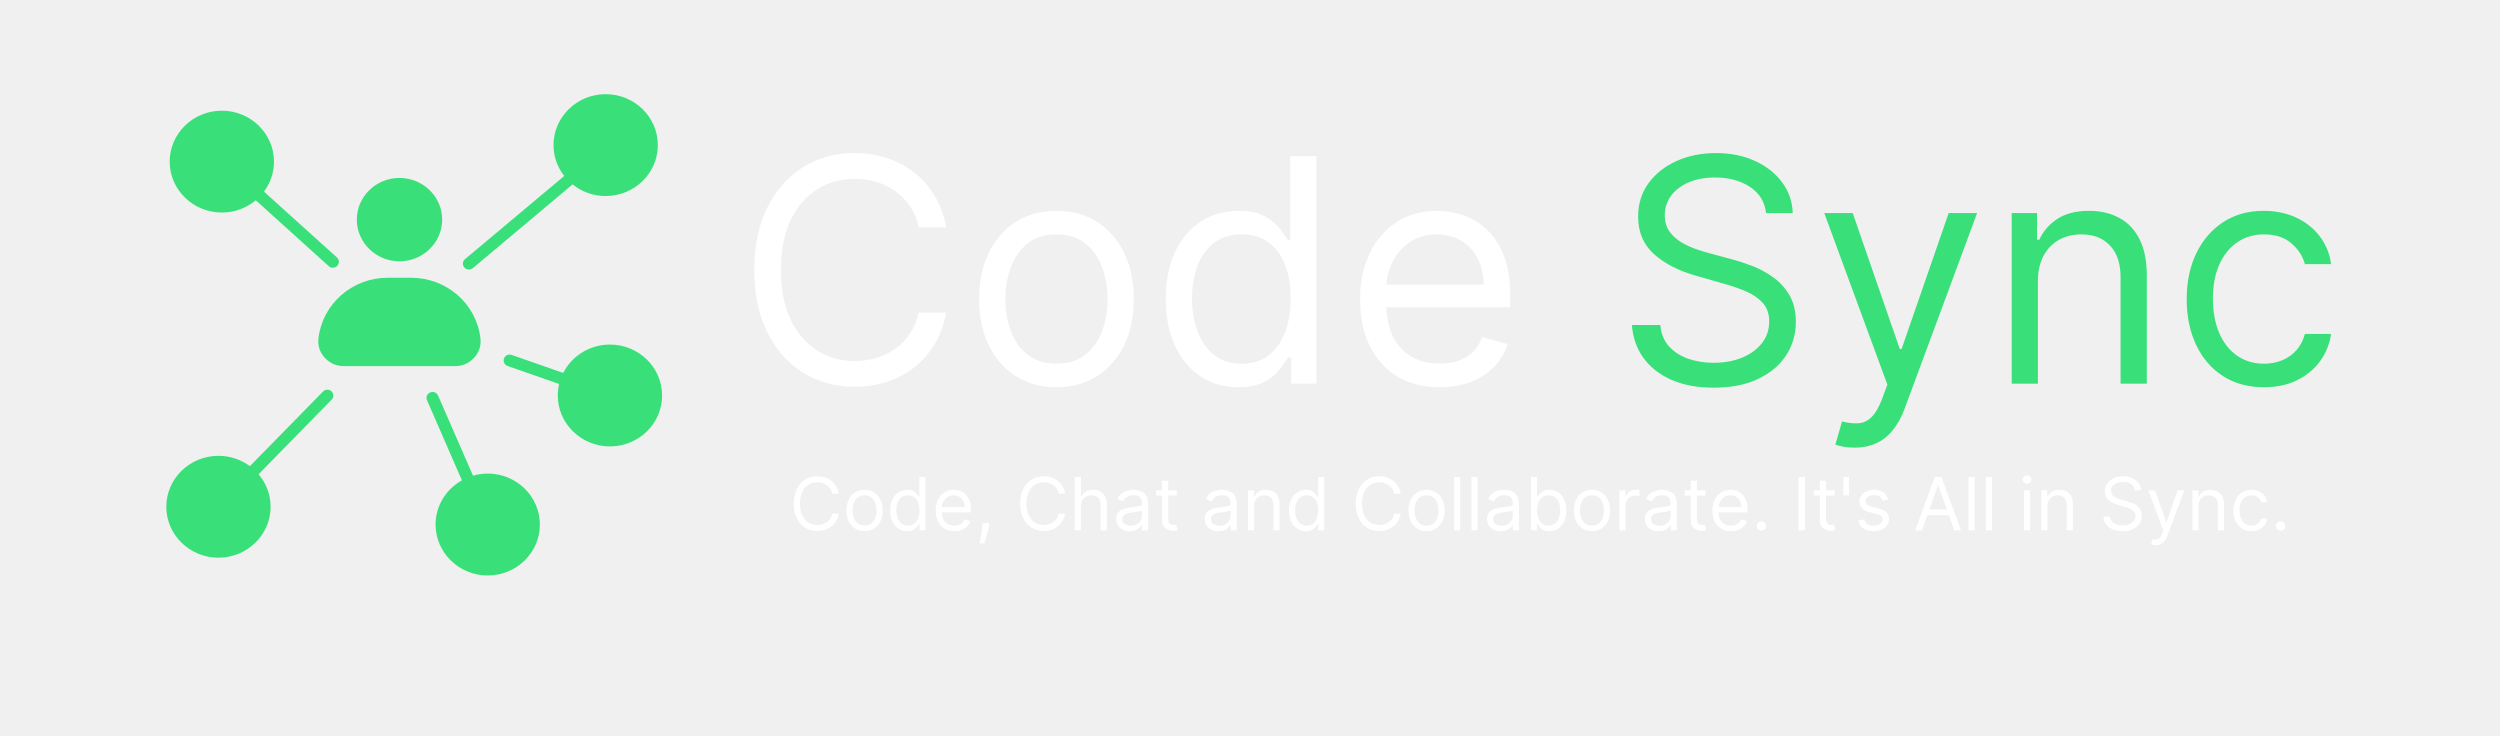
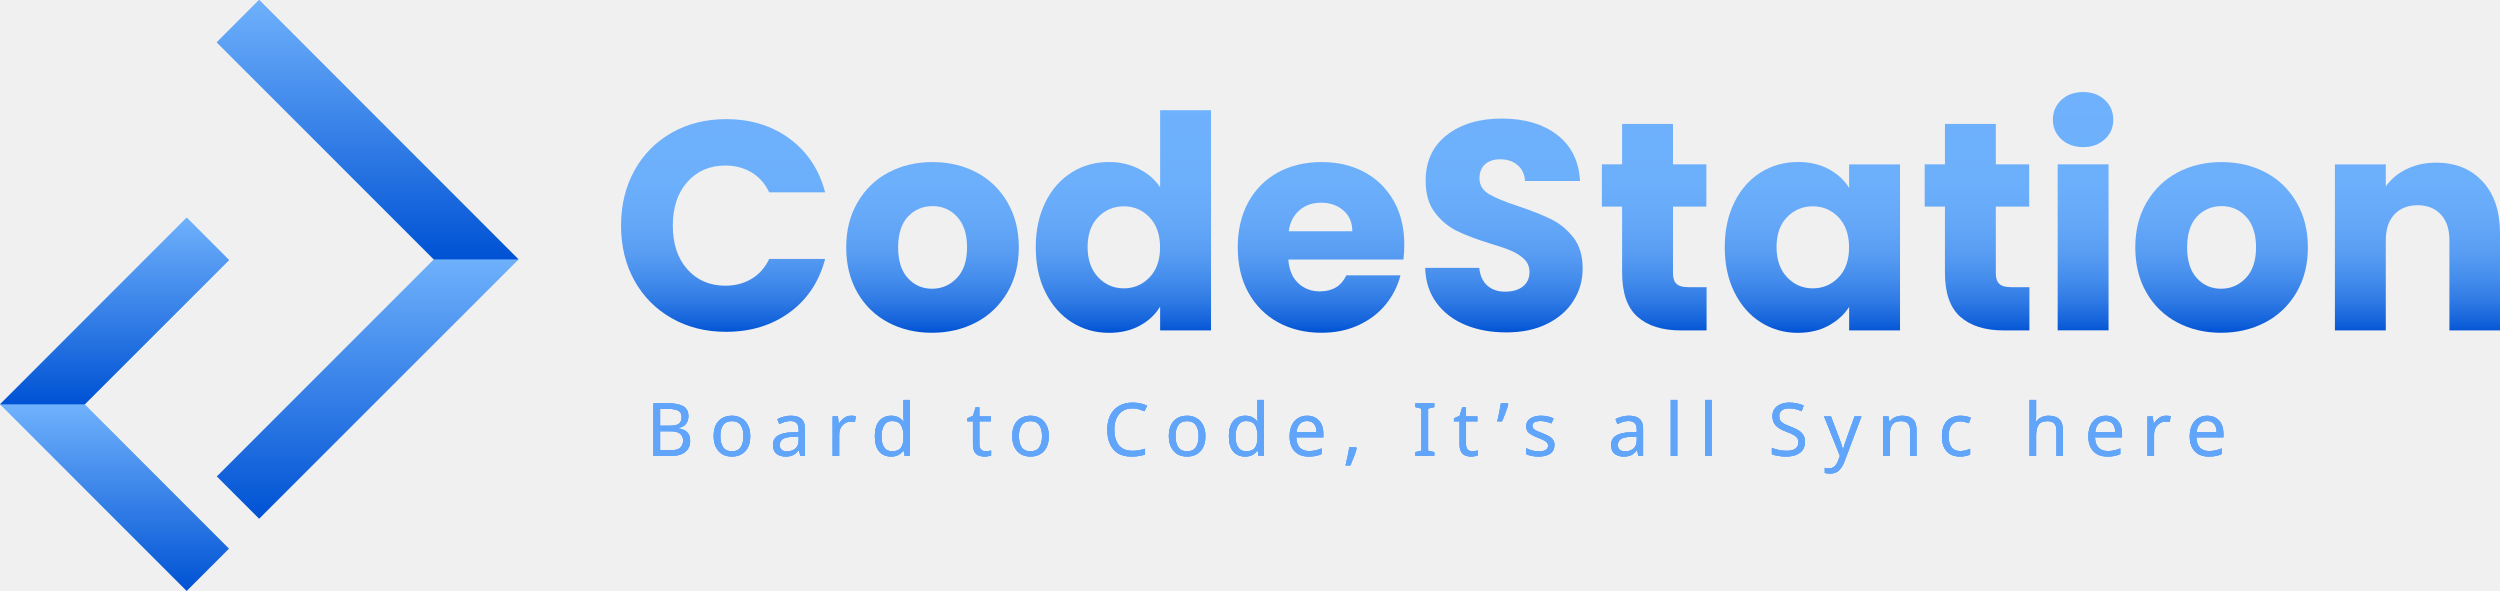
- <svg xmlns="http://www.w3.org/2000/svg" width="1023" height="301" viewBox="0 0 1023 301" fill="none">
-   <path d="M387.182 93H375.909C375.242 89.758 374.076 86.909 372.409 84.454C370.773 82 368.773 79.939 366.409 78.273C364.076 76.576 361.485 75.303 358.636 74.454C355.788 73.606 352.818 73.182 349.727 73.182C344.091 73.182 338.985 74.606 334.409 77.454C329.864 80.303 326.242 84.5 323.545 90.046C320.879 95.591 319.545 102.394 319.545 110.455C319.545 118.515 320.879 125.318 323.545 130.864C326.242 136.409 329.864 140.606 334.409 143.455C338.985 146.303 344.091 147.727 349.727 147.727C352.818 147.727 355.788 147.303 358.636 146.455C361.485 145.606 364.076 144.348 366.409 142.682C368.773 140.985 370.773 138.909 372.409 136.455C374.076 133.97 375.242 131.121 375.909 127.909H387.182C386.333 132.667 384.788 136.924 382.545 140.682C380.303 144.439 377.515 147.636 374.182 150.273C370.848 152.879 367.106 154.864 362.955 156.227C358.833 157.591 354.424 158.273 349.727 158.273C341.788 158.273 334.727 156.333 328.545 152.455C322.364 148.576 317.5 143.061 313.955 135.909C310.409 128.758 308.636 120.273 308.636 110.455C308.636 100.636 310.409 92.151 313.955 85C317.5 77.849 322.364 72.333 328.545 68.454C334.727 64.576 341.788 62.636 349.727 62.636C354.424 62.636 358.833 63.318 362.955 64.682C367.106 66.046 370.848 68.046 374.182 70.682C377.515 73.288 380.303 76.47 382.545 80.227C384.788 83.954 386.333 88.212 387.182 93ZM432.307 158.455C426.004 158.455 420.473 156.955 415.716 153.955C410.989 150.955 407.292 146.758 404.625 141.364C401.989 135.97 400.67 129.667 400.67 122.455C400.67 115.182 401.989 108.833 404.625 103.409C407.292 97.985 410.989 93.773 415.716 90.773C420.473 87.773 426.004 86.273 432.307 86.273C438.61 86.273 444.125 87.773 448.852 90.773C453.61 93.773 457.307 97.985 459.943 103.409C462.61 108.833 463.943 115.182 463.943 122.455C463.943 129.667 462.61 135.97 459.943 141.364C457.307 146.758 453.61 150.955 448.852 153.955C444.125 156.955 438.61 158.455 432.307 158.455ZM432.307 148.818C437.095 148.818 441.034 147.591 444.125 145.136C447.216 142.682 449.504 139.455 450.989 135.455C452.473 131.455 453.216 127.121 453.216 122.455C453.216 117.788 452.473 113.439 450.989 109.409C449.504 105.379 447.216 102.121 444.125 99.636C441.034 97.151 437.095 95.909 432.307 95.909C427.519 95.909 423.58 97.151 420.489 99.636C417.398 102.121 415.11 105.379 413.625 109.409C412.14 113.439 411.398 117.788 411.398 122.455C411.398 127.121 412.14 131.455 413.625 135.455C415.11 139.455 417.398 142.682 420.489 145.136C423.58 147.591 427.519 148.818 432.307 148.818ZM506.682 158.455C500.864 158.455 495.727 156.985 491.273 154.045C486.818 151.076 483.333 146.894 480.818 141.5C478.303 136.076 477.045 129.667 477.045 122.273C477.045 114.939 478.303 108.576 480.818 103.182C483.333 97.788 486.833 93.621 491.318 90.682C495.803 87.742 500.985 86.273 506.864 86.273C511.409 86.273 515 87.03 517.636 88.546C520.303 90.03 522.333 91.727 523.727 93.636C525.152 95.515 526.258 97.061 527.045 98.273H527.955V63.909H538.682V157H528.318V146.273H527.045C526.258 147.545 525.136 149.152 523.682 151.091C522.227 153 520.152 154.712 517.455 156.227C514.758 157.712 511.167 158.455 506.682 158.455ZM508.136 148.818C512.439 148.818 516.076 147.697 519.045 145.455C522.015 143.182 524.273 140.045 525.818 136.045C527.364 132.015 528.136 127.364 528.136 122.091C528.136 116.879 527.379 112.318 525.864 108.409C524.348 104.47 522.106 101.409 519.136 99.227C516.167 97.015 512.5 95.909 508.136 95.909C503.591 95.909 499.803 97.076 496.773 99.409C493.773 101.712 491.515 104.848 490 108.818C488.515 112.758 487.773 117.182 487.773 122.091C487.773 127.061 488.53 131.576 490.045 135.636C491.591 139.667 493.864 142.879 496.864 145.273C499.894 147.636 503.652 148.818 508.136 148.818ZM589.091 158.455C582.364 158.455 576.561 156.97 571.682 154C566.833 151 563.091 146.818 560.455 141.455C557.848 136.061 556.545 129.788 556.545 122.636C556.545 115.485 557.848 109.182 560.455 103.727C563.091 98.242 566.758 93.97 571.455 90.909C576.182 87.818 581.697 86.273 588 86.273C591.636 86.273 595.227 86.879 598.773 88.091C602.318 89.303 605.545 91.273 608.455 94C611.364 96.697 613.682 100.273 615.409 104.727C617.136 109.182 618 114.667 618 121.182V125.727H564.182V116.455H607.091C607.091 112.515 606.303 109 604.727 105.909C603.182 102.818 600.97 100.379 598.091 98.591C595.242 96.803 591.879 95.909 588 95.909C583.727 95.909 580.03 96.97 576.909 99.091C573.818 101.182 571.439 103.909 569.773 107.273C568.106 110.636 567.273 114.242 567.273 118.091V124.273C567.273 129.545 568.182 134.015 570 137.682C571.848 141.318 574.409 144.091 577.682 146C580.955 147.879 584.758 148.818 589.091 148.818C591.909 148.818 594.455 148.424 596.727 147.636C599.03 146.818 601.015 145.606 602.682 144C604.348 142.364 605.636 140.333 606.545 137.909L616.909 140.818C615.818 144.333 613.985 147.424 611.409 150.091C608.833 152.727 605.652 154.788 601.864 156.273C598.076 157.727 593.818 158.455 589.091 158.455Z" fill="white" />
-   <path d="M722.682 87.182C722.136 82.576 719.924 79 716.045 76.454C712.167 73.909 707.409 72.636 701.773 72.636C697.652 72.636 694.045 73.303 690.955 74.636C687.894 75.97 685.5 77.803 683.773 80.136C682.076 82.47 681.227 85.121 681.227 88.091C681.227 90.576 681.818 92.712 683 94.5C684.212 96.258 685.758 97.727 687.636 98.909C689.515 100.061 691.485 101.015 693.545 101.773C695.606 102.5 697.5 103.091 699.227 103.545L708.682 106.091C711.106 106.727 713.803 107.606 716.773 108.727C719.773 109.848 722.636 111.379 725.364 113.318C728.121 115.227 730.394 117.682 732.182 120.682C733.97 123.682 734.864 127.364 734.864 131.727C734.864 136.758 733.545 141.303 730.909 145.364C728.303 149.424 724.485 152.652 719.455 155.045C714.455 157.439 708.379 158.636 701.227 158.636C694.561 158.636 688.788 157.561 683.909 155.409C679.061 153.258 675.242 150.258 672.455 146.409C669.697 142.561 668.136 138.091 667.773 133H679.409C679.712 136.515 680.894 139.424 682.955 141.727C685.045 144 687.682 145.697 690.864 146.818C694.076 147.909 697.53 148.455 701.227 148.455C705.53 148.455 709.394 147.758 712.818 146.364C716.242 144.939 718.955 142.97 720.955 140.455C722.955 137.909 723.955 134.939 723.955 131.545C723.955 128.455 723.091 125.939 721.364 124C719.636 122.061 717.364 120.485 714.545 119.273C711.727 118.061 708.682 117 705.409 116.091L693.955 112.818C686.682 110.727 680.924 107.742 676.682 103.864C672.439 99.985 670.318 94.909 670.318 88.636C670.318 83.424 671.727 78.879 674.545 75C677.394 71.091 681.212 68.061 686 65.909C690.818 63.727 696.197 62.636 702.136 62.636C708.136 62.636 713.47 63.712 718.136 65.864C722.803 67.985 726.5 70.894 729.227 74.591C731.985 78.288 733.439 82.485 733.591 87.182H722.682ZM758.852 183.182C757.034 183.182 755.413 183.03 753.989 182.727C752.564 182.455 751.58 182.182 751.034 181.909L753.761 172.455C756.367 173.121 758.67 173.364 760.67 173.182C762.67 173 764.443 172.106 765.989 170.5C767.564 168.924 769.004 166.364 770.307 162.818L772.307 157.364L746.489 87.182H758.125L777.398 142.818H778.125L797.398 87.182H809.034L779.398 167.182C778.064 170.788 776.413 173.773 774.443 176.136C772.473 178.53 770.186 180.303 767.58 181.455C765.004 182.606 762.095 183.182 758.852 183.182ZM833.92 115V157H823.193V87.182H833.557V98.091H834.466C836.102 94.546 838.587 91.697 841.92 89.546C845.254 87.364 849.557 86.273 854.83 86.273C859.557 86.273 863.693 87.242 867.239 89.182C870.784 91.091 873.542 94 875.511 97.909C877.481 101.788 878.466 106.697 878.466 112.636V157H867.739V113.364C867.739 107.879 866.314 103.606 863.466 100.545C860.617 97.454 856.708 95.909 851.739 95.909C848.314 95.909 845.254 96.651 842.557 98.136C839.89 99.621 837.784 101.788 836.239 104.636C834.693 107.485 833.92 110.939 833.92 115ZM926.432 158.455C919.886 158.455 914.25 156.909 909.523 153.818C904.795 150.727 901.159 146.47 898.614 141.045C896.068 135.621 894.795 129.424 894.795 122.455C894.795 115.364 896.098 109.106 898.705 103.682C901.341 98.227 905.008 93.97 909.705 90.909C914.432 87.818 919.947 86.273 926.25 86.273C931.159 86.273 935.583 87.182 939.523 89C943.462 90.818 946.689 93.364 949.205 96.636C951.72 99.909 953.28 103.727 953.886 108.091H943.159C942.341 104.909 940.523 102.091 937.705 99.636C934.917 97.151 931.159 95.909 926.432 95.909C922.25 95.909 918.583 97 915.432 99.182C912.311 101.333 909.871 104.379 908.114 108.318C906.386 112.227 905.523 116.818 905.523 122.091C905.523 127.485 906.371 132.182 908.068 136.182C909.795 140.182 912.22 143.288 915.341 145.5C918.492 147.712 922.189 148.818 926.432 148.818C929.22 148.818 931.75 148.333 934.023 147.364C936.295 146.394 938.22 145 939.795 143.182C941.371 141.364 942.492 139.182 943.159 136.636H953.886C953.28 140.758 951.78 144.47 949.386 147.773C947.023 151.045 943.886 153.652 939.977 155.591C936.098 157.5 931.583 158.455 926.432 158.455Z" fill="#39E079" />
-   <path d="M343.199 202H340.557C340.401 201.24 340.127 200.572 339.737 199.997C339.353 199.422 338.884 198.939 338.33 198.548C337.783 198.151 337.176 197.852 336.509 197.653C335.841 197.455 335.145 197.355 334.42 197.355C333.099 197.355 331.903 197.689 330.83 198.357C329.765 199.024 328.916 200.008 328.284 201.308C327.659 202.607 327.347 204.202 327.347 206.091C327.347 207.98 327.659 209.575 328.284 210.874C328.916 212.174 329.765 213.158 330.83 213.825C331.903 214.493 333.099 214.827 334.42 214.827C335.145 214.827 335.841 214.727 336.509 214.528C337.176 214.33 337.783 214.035 338.33 213.644C338.884 213.246 339.353 212.76 339.737 212.185C340.127 211.602 340.401 210.935 340.557 210.182H343.199C343 211.297 342.638 212.295 342.112 213.175C341.587 214.056 340.933 214.805 340.152 215.423C339.371 216.034 338.494 216.499 337.521 216.819C336.555 217.138 335.521 217.298 334.42 217.298C332.56 217.298 330.905 216.844 329.456 215.935C328.007 215.026 326.867 213.733 326.036 212.057C325.205 210.381 324.79 208.392 324.79 206.091C324.79 203.79 325.205 201.801 326.036 200.125C326.867 198.449 328.007 197.156 329.456 196.247C330.905 195.338 332.56 194.884 334.42 194.884C335.521 194.884 336.555 195.043 337.521 195.363C338.494 195.683 339.371 196.151 340.152 196.769C340.933 197.38 341.587 198.126 342.112 199.006C342.638 199.88 343 200.878 343.199 202ZM353.775 217.341C352.298 217.341 351.002 216.989 349.887 216.286C348.779 215.583 347.912 214.599 347.287 213.335C346.669 212.071 346.36 210.594 346.36 208.903C346.36 207.199 346.669 205.711 347.287 204.44C347.912 203.168 348.779 202.181 349.887 201.478C351.002 200.775 352.298 200.423 353.775 200.423C355.252 200.423 356.545 200.775 357.653 201.478C358.768 202.181 359.634 203.168 360.252 204.44C360.877 205.711 361.19 207.199 361.19 208.903C361.19 210.594 360.877 212.071 360.252 213.335C359.634 214.599 358.768 215.583 357.653 216.286C356.545 216.989 355.252 217.341 353.775 217.341ZM353.775 215.082C354.897 215.082 355.82 214.795 356.545 214.219C357.269 213.644 357.806 212.888 358.154 211.95C358.502 211.013 358.676 209.997 358.676 208.903C358.676 207.81 358.502 206.79 358.154 205.846C357.806 204.901 357.269 204.138 356.545 203.555C355.82 202.973 354.897 202.682 353.775 202.682C352.653 202.682 351.73 202.973 351.005 203.555C350.281 204.138 349.744 204.901 349.396 205.846C349.048 206.79 348.874 207.81 348.874 208.903C348.874 209.997 349.048 211.013 349.396 211.95C349.744 212.888 350.281 213.644 351.005 214.219C351.73 214.795 352.653 215.082 353.775 215.082ZM371.207 217.341C369.843 217.341 368.639 216.996 367.595 216.308C366.551 215.612 365.734 214.631 365.145 213.367C364.555 212.096 364.261 210.594 364.261 208.861C364.261 207.142 364.555 205.651 365.145 204.386C365.734 203.122 366.555 202.146 367.606 201.457C368.657 200.768 369.871 200.423 371.249 200.423C372.315 200.423 373.156 200.601 373.774 200.956C374.399 201.304 374.875 201.702 375.202 202.149C375.536 202.589 375.795 202.952 375.979 203.236H376.192V195.182H378.707V217H376.278V214.486H375.979C375.795 214.784 375.532 215.161 375.191 215.615C374.85 216.062 374.364 216.464 373.732 216.819C373.099 217.167 372.258 217.341 371.207 217.341ZM371.548 215.082C372.556 215.082 373.408 214.82 374.104 214.294C374.8 213.761 375.33 213.026 375.692 212.089C376.054 211.144 376.235 210.054 376.235 208.818C376.235 207.597 376.058 206.528 375.702 205.612C375.347 204.688 374.822 203.971 374.126 203.46C373.43 202.941 372.57 202.682 371.548 202.682C370.482 202.682 369.594 202.955 368.884 203.502C368.181 204.042 367.652 204.777 367.297 205.707C366.949 206.631 366.775 207.668 366.775 208.818C366.775 209.983 366.952 211.041 367.308 211.993C367.67 212.937 368.202 213.69 368.906 214.251C369.616 214.805 370.496 215.082 371.548 215.082ZM390.521 217.341C388.945 217.341 387.585 216.993 386.441 216.297C385.305 215.594 384.428 214.614 383.81 213.357C383.199 212.092 382.893 210.622 382.893 208.946C382.893 207.27 383.199 205.793 383.81 204.514C384.428 203.229 385.287 202.227 386.388 201.51C387.496 200.786 388.788 200.423 390.266 200.423C391.118 200.423 391.96 200.565 392.79 200.849C393.621 201.134 394.378 201.595 395.06 202.234C395.741 202.866 396.285 203.705 396.69 204.749C397.094 205.793 397.297 207.078 397.297 208.605V209.67H384.683V207.497H394.74C394.74 206.574 394.555 205.75 394.186 205.026C393.824 204.301 393.305 203.729 392.631 203.31C391.963 202.891 391.175 202.682 390.266 202.682C389.264 202.682 388.398 202.93 387.666 203.428C386.942 203.918 386.384 204.557 385.994 205.345C385.603 206.134 385.408 206.979 385.408 207.881V209.33C385.408 210.565 385.621 211.613 386.047 212.472C386.48 213.325 387.08 213.974 387.847 214.422C388.614 214.862 389.506 215.082 390.521 215.082C391.182 215.082 391.778 214.99 392.311 214.805C392.851 214.614 393.316 214.33 393.707 213.953C394.097 213.57 394.399 213.094 394.612 212.526L397.041 213.207C396.786 214.031 396.356 214.756 395.752 215.381C395.148 215.999 394.403 216.482 393.515 216.83C392.627 217.17 391.629 217.341 390.521 217.341ZM404.871 214.017L404.701 215.168C404.58 215.977 404.396 216.844 404.147 217.767C403.906 218.69 403.653 219.56 403.391 220.377C403.128 221.194 402.911 221.844 402.741 222.327H400.823C400.915 221.872 401.036 221.272 401.185 220.526C401.335 219.781 401.484 218.946 401.633 218.023C401.789 217.107 401.917 216.169 402.016 215.21L402.144 214.017H404.871ZM435.865 202H433.223C433.067 201.24 432.793 200.572 432.403 199.997C432.019 199.422 431.55 198.939 430.996 198.548C430.449 198.151 429.842 197.852 429.175 197.653C428.507 197.455 427.811 197.355 427.086 197.355C425.765 197.355 424.569 197.689 423.496 198.357C422.431 199.024 421.582 200.008 420.95 201.308C420.325 202.607 420.013 204.202 420.013 206.091C420.013 207.98 420.325 209.575 420.95 210.874C421.582 212.174 422.431 213.158 423.496 213.825C424.569 214.493 425.765 214.827 427.086 214.827C427.811 214.827 428.507 214.727 429.175 214.528C429.842 214.33 430.449 214.035 430.996 213.644C431.55 213.246 432.019 212.76 432.403 212.185C432.793 211.602 433.067 210.935 433.223 210.182H435.865C435.666 211.297 435.304 212.295 434.778 213.175C434.253 214.056 433.599 214.805 432.818 215.423C432.037 216.034 431.16 216.499 430.187 216.819C429.221 217.138 428.187 217.298 427.086 217.298C425.226 217.298 423.571 216.844 422.122 215.935C420.673 215.026 419.533 213.733 418.702 212.057C417.871 210.381 417.456 208.392 417.456 206.091C417.456 203.79 417.871 201.801 418.702 200.125C419.533 198.449 420.673 197.156 422.122 196.247C423.571 195.338 425.226 194.884 427.086 194.884C428.187 194.884 429.221 195.043 430.187 195.363C431.16 195.683 432.037 196.151 432.818 196.769C433.599 197.38 434.253 198.126 434.778 199.006C435.304 199.88 435.666 200.878 435.865 202ZM442.308 207.156V217H439.793V195.182H442.308V203.193H442.521C442.904 202.348 443.479 201.677 444.246 201.18C445.021 200.675 446.05 200.423 447.336 200.423C448.451 200.423 449.428 200.647 450.266 201.094C451.104 201.535 451.754 202.213 452.215 203.129C452.684 204.038 452.918 205.196 452.918 206.602V217H450.404V206.773C450.404 205.473 450.067 204.468 449.392 203.758C448.724 203.04 447.798 202.682 446.612 202.682C445.788 202.682 445.049 202.856 444.396 203.204C443.749 203.552 443.238 204.06 442.862 204.727C442.492 205.395 442.308 206.205 442.308 207.156ZM462.333 217.384C461.296 217.384 460.355 217.188 459.51 216.798C458.665 216.4 457.994 215.828 457.497 215.082C456.999 214.33 456.751 213.42 456.751 212.355C456.751 211.418 456.936 210.658 457.305 210.075C457.674 209.486 458.168 209.024 458.786 208.69C459.404 208.357 460.085 208.108 460.831 207.945C461.584 207.774 462.34 207.639 463.1 207.54C464.095 207.412 464.901 207.316 465.519 207.252C466.144 207.181 466.598 207.064 466.882 206.901C467.173 206.737 467.319 206.453 467.319 206.048V205.963C467.319 204.912 467.031 204.095 466.456 203.513C465.888 202.93 465.025 202.639 463.867 202.639C462.667 202.639 461.726 202.902 461.044 203.428C460.362 203.953 459.883 204.514 459.606 205.111L457.22 204.259C457.646 203.264 458.214 202.49 458.924 201.936C459.642 201.375 460.423 200.984 461.268 200.764C462.12 200.537 462.958 200.423 463.782 200.423C464.308 200.423 464.911 200.487 465.593 200.615C466.282 200.736 466.946 200.988 467.585 201.371C468.232 201.755 468.768 202.334 469.194 203.108C469.62 203.882 469.833 204.919 469.833 206.219V217H467.319V214.784H467.191C467.021 215.139 466.737 215.519 466.339 215.924C465.941 216.329 465.412 216.673 464.752 216.957C464.091 217.241 463.285 217.384 462.333 217.384ZM462.717 215.125C463.711 215.125 464.549 214.93 465.231 214.539C465.92 214.148 466.438 213.644 466.786 213.026C467.142 212.408 467.319 211.759 467.319 211.077V208.776C467.213 208.903 466.978 209.021 466.616 209.127C466.261 209.227 465.849 209.315 465.38 209.393C464.919 209.464 464.468 209.528 464.027 209.585C463.594 209.635 463.242 209.678 462.972 209.713C462.319 209.798 461.708 209.937 461.14 210.129C460.579 210.313 460.124 210.594 459.776 210.97C459.436 211.339 459.265 211.844 459.265 212.483C459.265 213.357 459.588 214.017 460.235 214.464C460.888 214.905 461.715 215.125 462.717 215.125ZM481.539 200.636V202.767H473.059V200.636H481.539ZM475.53 196.716H478.044V212.312C478.044 213.023 478.147 213.555 478.353 213.911C478.566 214.259 478.836 214.493 479.163 214.614C479.497 214.727 479.848 214.784 480.218 214.784C480.495 214.784 480.722 214.77 480.9 214.741C481.077 214.706 481.219 214.678 481.326 214.656L481.837 216.915C481.667 216.979 481.429 217.043 481.123 217.107C480.818 217.178 480.431 217.213 479.962 217.213C479.252 217.213 478.556 217.06 477.874 216.755C477.199 216.45 476.638 215.984 476.191 215.359C475.75 214.734 475.53 213.946 475.53 212.994V196.716ZM498.574 217.384C497.537 217.384 496.596 217.188 495.75 216.798C494.905 216.4 494.234 215.828 493.737 215.082C493.24 214.33 492.991 213.42 492.991 212.355C492.991 211.418 493.176 210.658 493.545 210.075C493.914 209.486 494.408 209.024 495.026 208.69C495.644 208.357 496.326 208.108 497.071 207.945C497.824 207.774 498.581 207.639 499.341 207.54C500.335 207.412 501.141 207.316 501.759 207.252C502.384 207.181 502.838 207.064 503.123 206.901C503.414 206.737 503.559 206.453 503.559 206.048V205.963C503.559 204.912 503.272 204.095 502.696 203.513C502.128 202.93 501.265 202.639 500.108 202.639C498.907 202.639 497.966 202.902 497.284 203.428C496.603 203.953 496.123 204.514 495.846 205.111L493.46 204.259C493.886 203.264 494.454 202.49 495.164 201.936C495.882 201.375 496.663 200.984 497.508 200.764C498.36 200.537 499.199 200.423 500.022 200.423C500.548 200.423 501.152 200.487 501.833 200.615C502.522 200.736 503.186 200.988 503.826 201.371C504.472 201.755 505.008 202.334 505.434 203.108C505.86 203.882 506.074 204.919 506.074 206.219V217H503.559V214.784H503.431C503.261 215.139 502.977 215.519 502.579 215.924C502.181 216.329 501.652 216.673 500.992 216.957C500.331 217.241 499.525 217.384 498.574 217.384ZM498.957 215.125C499.951 215.125 500.789 214.93 501.471 214.539C502.16 214.148 502.679 213.644 503.027 213.026C503.382 212.408 503.559 211.759 503.559 211.077V208.776C503.453 208.903 503.218 209.021 502.856 209.127C502.501 209.227 502.089 209.315 501.62 209.393C501.159 209.464 500.708 209.528 500.267 209.585C499.834 209.635 499.483 209.678 499.213 209.713C498.559 209.798 497.949 209.937 497.38 210.129C496.819 210.313 496.365 210.594 496.017 210.97C495.676 211.339 495.505 211.844 495.505 212.483C495.505 213.357 495.828 214.017 496.475 214.464C497.128 214.905 497.956 215.125 498.957 215.125ZM513.177 207.156V217H510.662V200.636H513.091V203.193H513.305C513.688 202.362 514.27 201.695 515.052 201.19C515.833 200.679 516.841 200.423 518.077 200.423C519.185 200.423 520.155 200.651 520.986 201.105C521.817 201.553 522.463 202.234 522.925 203.151C523.386 204.06 523.617 205.21 523.617 206.602V217H521.103V206.773C521.103 205.487 520.769 204.486 520.101 203.768C519.434 203.044 518.518 202.682 517.353 202.682C516.55 202.682 515.833 202.856 515.201 203.204C514.576 203.552 514.082 204.06 513.72 204.727C513.358 205.395 513.177 206.205 513.177 207.156ZM534.39 217.341C533.027 217.341 531.823 216.996 530.779 216.308C529.735 215.612 528.918 214.631 528.328 213.367C527.739 212.096 527.444 210.594 527.444 208.861C527.444 207.142 527.739 205.651 528.328 204.386C528.918 203.122 529.738 202.146 530.789 201.457C531.841 200.768 533.055 200.423 534.433 200.423C535.498 200.423 536.34 200.601 536.958 200.956C537.583 201.304 538.059 201.702 538.385 202.149C538.719 202.589 538.978 202.952 539.163 203.236H539.376V195.182H541.89V217H539.461V214.486H539.163C538.978 214.784 538.716 215.161 538.375 215.615C538.034 216.062 537.547 216.464 536.915 216.819C536.283 217.167 535.441 217.341 534.39 217.341ZM534.731 215.082C535.74 215.082 536.592 214.82 537.288 214.294C537.984 213.761 538.513 213.026 538.875 212.089C539.238 211.144 539.419 210.054 539.419 208.818C539.419 207.597 539.241 206.528 538.886 205.612C538.531 204.688 538.005 203.971 537.309 203.46C536.613 202.941 535.754 202.682 534.731 202.682C533.666 202.682 532.778 202.955 532.068 203.502C531.365 204.042 530.836 204.777 530.48 205.707C530.132 206.631 529.958 207.668 529.958 208.818C529.958 209.983 530.136 211.041 530.491 211.993C530.853 212.937 531.386 213.69 532.089 214.251C532.799 214.805 533.68 215.082 534.731 215.082ZM573.179 202H570.537C570.381 201.24 570.108 200.572 569.717 199.997C569.333 199.422 568.865 198.939 568.311 198.548C567.764 198.151 567.157 197.852 566.489 197.653C565.821 197.455 565.125 197.355 564.401 197.355C563.08 197.355 561.883 197.689 560.811 198.357C559.745 199.024 558.897 200.008 558.265 201.308C557.64 202.607 557.327 204.202 557.327 206.091C557.327 207.98 557.64 209.575 558.265 210.874C558.897 212.174 559.745 213.158 560.811 213.825C561.883 214.493 563.08 214.827 564.401 214.827C565.125 214.827 565.821 214.727 566.489 214.528C567.157 214.33 567.764 214.035 568.311 213.644C568.865 213.246 569.333 212.76 569.717 212.185C570.108 211.602 570.381 210.935 570.537 210.182H573.179C572.98 211.297 572.618 212.295 572.093 213.175C571.567 214.056 570.914 214.805 570.132 215.423C569.351 216.034 568.474 216.499 567.501 216.819C566.535 217.138 565.502 217.298 564.401 217.298C562.54 217.298 560.885 216.844 559.436 215.935C557.988 215.026 556.848 213.733 556.017 212.057C555.186 210.381 554.77 208.392 554.77 206.091C554.77 203.79 555.186 201.801 556.017 200.125C556.848 198.449 557.988 197.156 559.436 196.247C560.885 195.338 562.54 194.884 564.401 194.884C565.502 194.884 566.535 195.043 567.501 195.363C568.474 195.683 569.351 196.151 570.132 196.769C570.914 197.38 571.567 198.126 572.093 199.006C572.618 199.88 572.98 200.878 573.179 202ZM583.756 217.341C582.278 217.341 580.982 216.989 579.867 216.286C578.759 215.583 577.893 214.599 577.268 213.335C576.65 212.071 576.341 210.594 576.341 208.903C576.341 207.199 576.65 205.711 577.268 204.44C577.893 203.168 578.759 202.181 579.867 201.478C580.982 200.775 582.278 200.423 583.756 200.423C585.233 200.423 586.525 200.775 587.633 201.478C588.748 202.181 589.615 203.168 590.233 204.44C590.858 205.711 591.17 207.199 591.17 208.903C591.17 210.594 590.858 212.071 590.233 213.335C589.615 214.599 588.748 215.583 587.633 216.286C586.525 216.989 585.233 217.341 583.756 217.341ZM583.756 215.082C584.878 215.082 585.801 214.795 586.525 214.219C587.25 213.644 587.786 212.888 588.134 211.95C588.482 211.013 588.656 209.997 588.656 208.903C588.656 207.81 588.482 206.79 588.134 205.846C587.786 204.901 587.25 204.138 586.525 203.555C585.801 202.973 584.878 202.682 583.756 202.682C582.633 202.682 581.71 202.973 580.986 203.555C580.261 204.138 579.725 204.901 579.377 205.846C579.029 206.79 578.855 207.81 578.855 208.903C578.855 209.997 579.029 211.013 579.377 211.95C579.725 212.888 580.261 213.644 580.986 214.219C581.71 214.795 582.633 215.082 583.756 215.082ZM597.522 195.182V217H595.008V195.182H597.522ZM604.642 195.182V217H602.127V195.182H604.642ZM614.062 217.384C613.025 217.384 612.084 217.188 611.239 216.798C610.393 216.4 609.722 215.828 609.225 215.082C608.728 214.33 608.479 213.42 608.479 212.355C608.479 211.418 608.664 210.658 609.033 210.075C609.403 209.486 609.896 209.024 610.514 208.69C611.132 208.357 611.814 208.108 612.56 207.945C613.313 207.774 614.069 207.639 614.829 207.54C615.823 207.412 616.629 207.316 617.247 207.252C617.872 207.181 618.327 207.064 618.611 206.901C618.902 206.737 619.048 206.453 619.048 206.048V205.963C619.048 204.912 618.76 204.095 618.185 203.513C617.616 202.93 616.754 202.639 615.596 202.639C614.396 202.639 613.455 202.902 612.773 203.428C612.091 203.953 611.612 204.514 611.335 205.111L608.948 204.259C609.374 203.264 609.942 202.49 610.653 201.936C611.37 201.375 612.151 200.984 612.996 200.764C613.849 200.537 614.687 200.423 615.511 200.423C616.036 200.423 616.64 200.487 617.322 200.615C618.011 200.736 618.675 200.988 619.314 201.371C619.96 201.755 620.496 202.334 620.923 203.108C621.349 203.882 621.562 204.919 621.562 206.219V217H619.048V214.784H618.92C618.749 215.139 618.465 215.519 618.067 215.924C617.67 216.329 617.141 216.673 616.48 216.957C615.82 217.241 615.013 217.384 614.062 217.384ZM614.445 215.125C615.44 215.125 616.278 214.93 616.96 214.539C617.648 214.148 618.167 213.644 618.515 213.026C618.87 212.408 619.048 211.759 619.048 211.077V208.776C618.941 208.903 618.707 209.021 618.344 209.127C617.989 209.227 617.577 209.315 617.109 209.393C616.647 209.464 616.196 209.528 615.756 209.585C615.322 209.635 614.971 209.678 614.701 209.713C614.048 209.798 613.437 209.937 612.869 210.129C612.308 210.313 611.853 210.594 611.505 210.97C611.164 211.339 610.994 211.844 610.994 212.483C610.994 213.357 611.317 214.017 611.963 214.464C612.616 214.905 613.444 215.125 614.445 215.125ZM626.492 217V195.182H629.006V203.236H629.219C629.404 202.952 629.659 202.589 629.986 202.149C630.32 201.702 630.796 201.304 631.414 200.956C632.039 200.601 632.884 200.423 633.949 200.423C635.327 200.423 636.541 200.768 637.593 201.457C638.644 202.146 639.464 203.122 640.053 204.386C640.643 205.651 640.938 207.142 640.938 208.861C640.938 210.594 640.643 212.096 640.053 213.367C639.464 214.631 638.647 215.612 637.603 216.308C636.559 216.996 635.355 217.341 633.992 217.341C632.941 217.341 632.099 217.167 631.467 216.819C630.835 216.464 630.348 216.062 630.007 215.615C629.666 215.161 629.404 214.784 629.219 214.486H628.921V217H626.492ZM628.963 208.818C628.963 210.054 629.144 211.144 629.507 212.089C629.869 213.026 630.398 213.761 631.094 214.294C631.79 214.82 632.642 215.082 633.651 215.082C634.702 215.082 635.579 214.805 636.282 214.251C636.992 213.69 637.525 212.937 637.88 211.993C638.242 211.041 638.423 209.983 638.423 208.818C638.423 207.668 638.246 206.631 637.891 205.707C637.543 204.777 637.014 204.042 636.303 203.502C635.6 202.955 634.716 202.682 633.651 202.682C632.628 202.682 631.769 202.941 631.073 203.46C630.377 203.971 629.851 204.688 629.496 205.612C629.141 206.528 628.963 207.597 628.963 208.818ZM651.431 217.341C649.954 217.341 648.658 216.989 647.543 216.286C646.435 215.583 645.568 214.599 644.943 213.335C644.325 212.071 644.017 210.594 644.017 208.903C644.017 207.199 644.325 205.711 644.943 204.44C645.568 203.168 646.435 202.181 647.543 201.478C648.658 200.775 649.954 200.423 651.431 200.423C652.909 200.423 654.201 200.775 655.309 201.478C656.424 202.181 657.291 203.168 657.909 204.44C658.534 205.711 658.846 207.199 658.846 208.903C658.846 210.594 658.534 212.071 657.909 213.335C657.291 214.599 656.424 215.583 655.309 216.286C654.201 216.989 652.909 217.341 651.431 217.341ZM651.431 215.082C652.553 215.082 653.477 214.795 654.201 214.219C654.926 213.644 655.462 212.888 655.81 211.95C656.158 211.013 656.332 209.997 656.332 208.903C656.332 207.81 656.158 206.79 655.81 205.846C655.462 204.901 654.926 204.138 654.201 203.555C653.477 202.973 652.553 202.682 651.431 202.682C650.309 202.682 649.386 202.973 648.661 203.555C647.937 204.138 647.401 204.901 647.053 205.846C646.705 206.79 646.531 207.81 646.531 208.903C646.531 209.997 646.705 211.013 647.053 211.95C647.401 212.888 647.937 213.644 648.661 214.219C649.386 214.795 650.309 215.082 651.431 215.082ZM662.684 217V200.636H665.113V203.108H665.283C665.582 202.298 666.121 201.641 666.903 201.137C667.684 200.633 668.565 200.381 669.545 200.381C669.729 200.381 669.96 200.384 670.237 200.391C670.514 200.398 670.724 200.409 670.866 200.423V202.98C670.781 202.959 670.585 202.927 670.28 202.884C669.982 202.835 669.665 202.81 669.332 202.81C668.536 202.81 667.826 202.977 667.201 203.31C666.583 203.637 666.093 204.092 665.731 204.674C665.376 205.249 665.198 205.906 665.198 206.645V217H662.684ZM678.661 217.384C677.624 217.384 676.683 217.188 675.838 216.798C674.993 216.4 674.322 215.828 673.825 215.082C673.328 214.33 673.079 213.42 673.079 212.355C673.079 211.418 673.264 210.658 673.633 210.075C674.002 209.486 674.496 209.024 675.114 208.69C675.732 208.357 676.414 208.108 677.159 207.945C677.912 207.774 678.669 207.639 679.428 207.54C680.423 207.412 681.229 207.316 681.847 207.252C682.472 207.181 682.926 207.064 683.21 206.901C683.502 206.737 683.647 206.453 683.647 206.048V205.963C683.647 204.912 683.36 204.095 682.784 203.513C682.216 202.93 681.353 202.639 680.195 202.639C678.995 202.639 678.054 202.902 677.372 203.428C676.691 203.953 676.211 204.514 675.934 205.111L673.548 204.259C673.974 203.264 674.542 202.49 675.252 201.936C675.97 201.375 676.751 200.984 677.596 200.764C678.448 200.537 679.286 200.423 680.11 200.423C680.636 200.423 681.24 200.487 681.921 200.615C682.61 200.736 683.274 200.988 683.914 201.371C684.56 201.755 685.096 202.334 685.522 203.108C685.948 203.882 686.161 204.919 686.161 206.219V217H683.647V214.784H683.519C683.349 215.139 683.065 215.519 682.667 215.924C682.269 216.329 681.74 216.673 681.08 216.957C680.419 217.241 679.613 217.384 678.661 217.384ZM679.045 215.125C680.039 215.125 680.877 214.93 681.559 214.539C682.248 214.148 682.767 213.644 683.115 213.026C683.47 212.408 683.647 211.759 683.647 211.077V208.776C683.541 208.903 683.306 209.021 682.944 209.127C682.589 209.227 682.177 209.315 681.708 209.393C681.247 209.464 680.796 209.528 680.355 209.585C679.922 209.635 679.57 209.678 679.301 209.713C678.647 209.798 678.036 209.937 677.468 210.129C676.907 210.313 676.453 210.594 676.105 210.97C675.764 211.339 675.593 211.844 675.593 212.483C675.593 213.357 675.916 214.017 676.563 214.464C677.216 214.905 678.044 215.125 679.045 215.125ZM697.867 200.636V202.767H689.387V200.636H697.867ZM691.858 196.716H694.373V212.312C694.373 213.023 694.475 213.555 694.681 213.911C694.895 214.259 695.164 214.493 695.491 214.614C695.825 214.727 696.176 214.784 696.546 214.784C696.823 214.784 697.05 214.77 697.228 214.741C697.405 214.706 697.547 214.678 697.654 214.656L698.165 216.915C697.995 216.979 697.757 217.043 697.451 217.107C697.146 217.178 696.759 217.213 696.29 217.213C695.58 217.213 694.884 217.06 694.202 216.755C693.527 216.45 692.966 215.984 692.519 215.359C692.078 214.734 691.858 213.946 691.858 212.994V196.716ZM708.334 217.341C706.757 217.341 705.397 216.993 704.254 216.297C703.117 215.594 702.24 214.614 701.622 213.357C701.011 212.092 700.706 210.622 700.706 208.946C700.706 207.27 701.011 205.793 701.622 204.514C702.24 203.229 703.099 202.227 704.2 201.51C705.308 200.786 706.601 200.423 708.078 200.423C708.93 200.423 709.772 200.565 710.603 200.849C711.434 201.134 712.19 201.595 712.872 202.234C713.554 202.866 714.097 203.705 714.502 204.749C714.907 205.793 715.109 207.078 715.109 208.605V209.67H702.496V207.497H712.553C712.553 206.574 712.368 205.75 711.999 205.026C711.636 204.301 711.118 203.729 710.443 203.31C709.776 202.891 708.987 202.682 708.078 202.682C707.077 202.682 706.21 202.93 705.479 203.428C704.754 203.918 704.197 204.557 703.806 205.345C703.415 206.134 703.22 206.979 703.22 207.881V209.33C703.22 210.565 703.433 211.613 703.859 212.472C704.293 213.325 704.893 213.974 705.66 214.422C706.427 214.862 707.318 215.082 708.334 215.082C708.994 215.082 709.591 214.99 710.124 214.805C710.663 214.614 711.129 214.33 711.519 213.953C711.91 213.57 712.212 213.094 712.425 212.526L714.854 213.207C714.598 214.031 714.168 214.756 713.565 215.381C712.961 215.999 712.215 216.482 711.327 216.83C710.44 217.17 709.442 217.341 708.334 217.341ZM720.766 217.17C720.241 217.17 719.79 216.982 719.413 216.606C719.037 216.229 718.849 215.778 718.849 215.253C718.849 214.727 719.037 214.276 719.413 213.9C719.79 213.523 720.241 213.335 720.766 213.335C721.292 213.335 721.743 213.523 722.119 213.9C722.496 214.276 722.684 214.727 722.684 215.253C722.684 215.601 722.595 215.92 722.418 216.212C722.247 216.503 722.016 216.737 721.725 216.915C721.441 217.085 721.121 217.17 720.766 217.17ZM738.616 195.182V217H735.974V195.182H738.616ZM750.689 200.636V202.767H742.209V200.636H750.689ZM744.681 196.716H747.195V212.312C747.195 213.023 747.298 213.555 747.504 213.911C747.717 214.259 747.987 214.493 748.313 214.614C748.647 214.727 748.999 214.784 749.368 214.784C749.645 214.784 749.872 214.77 750.05 214.741C750.227 214.706 750.369 214.678 750.476 214.656L750.987 216.915C750.817 216.979 750.579 217.043 750.274 217.107C749.968 217.178 749.581 217.213 749.112 217.213C748.402 217.213 747.706 217.06 747.024 216.755C746.35 216.45 745.789 215.984 745.341 215.359C744.901 214.734 744.681 213.946 744.681 212.994V196.716ZM756.644 195.182V202.682H754.301V195.182H756.644ZM772.712 204.301L770.454 204.94C770.312 204.564 770.102 204.198 769.825 203.843C769.555 203.481 769.186 203.183 768.717 202.948C768.249 202.714 767.648 202.597 766.917 202.597C765.915 202.597 765.081 202.827 764.413 203.289C763.753 203.744 763.423 204.322 763.423 205.026C763.423 205.651 763.65 206.144 764.104 206.506C764.559 206.869 765.269 207.17 766.235 207.412L768.664 208.009C770.127 208.364 771.217 208.907 771.935 209.638C772.652 210.363 773.011 211.297 773.011 212.44C773.011 213.378 772.741 214.216 772.201 214.955C771.668 215.693 770.923 216.276 769.964 216.702C769.005 217.128 767.89 217.341 766.619 217.341C764.95 217.341 763.568 216.979 762.474 216.254C761.381 215.53 760.688 214.472 760.397 213.08L762.783 212.483C763.011 213.364 763.44 214.024 764.072 214.464C764.712 214.905 765.546 215.125 766.576 215.125C767.748 215.125 768.678 214.876 769.367 214.379C770.063 213.875 770.411 213.271 770.411 212.568C770.411 212 770.212 211.524 769.815 211.141C769.417 210.75 768.806 210.459 767.982 210.267L765.255 209.628C763.756 209.273 762.656 208.722 761.952 207.977C761.256 207.224 760.908 206.283 760.908 205.153C760.908 204.23 761.168 203.413 761.686 202.703C762.212 201.993 762.925 201.435 763.827 201.031C764.737 200.626 765.766 200.423 766.917 200.423C768.536 200.423 769.808 200.778 770.731 201.489C771.661 202.199 772.322 203.136 772.712 204.301ZM786.469 217H783.699L791.71 195.182H794.437L802.449 217H799.679L793.159 198.634H792.988L786.469 217ZM787.491 208.477H798.656V210.821H787.491V208.477ZM808.02 195.182V217H805.506V195.182H808.02ZM815.14 195.182V217H812.625V195.182H815.14ZM828.182 217V200.636H830.696V217H828.182ZM829.46 197.909C828.97 197.909 828.548 197.742 828.193 197.408C827.845 197.075 827.671 196.673 827.671 196.205C827.671 195.736 827.845 195.335 828.193 195.001C828.548 194.667 828.97 194.5 829.46 194.5C829.95 194.5 830.369 194.667 830.718 195.001C831.073 195.335 831.25 195.736 831.25 196.205C831.25 196.673 831.073 197.075 830.718 197.408C830.369 197.742 829.95 197.909 829.46 197.909ZM837.815 207.156V217H835.301V200.636H837.73V203.193H837.943C838.327 202.362 838.909 201.695 839.69 201.19C840.472 200.679 841.48 200.423 842.716 200.423C843.824 200.423 844.793 200.651 845.624 201.105C846.455 201.553 847.102 202.234 847.563 203.151C848.025 204.06 848.256 205.21 848.256 206.602V217H845.741V206.773C845.741 205.487 845.408 204.486 844.74 203.768C844.072 203.044 843.156 202.682 841.991 202.682C841.189 202.682 840.472 202.856 839.839 203.204C839.214 203.552 838.721 204.06 838.359 204.727C837.996 205.395 837.815 206.205 837.815 207.156ZM873.56 200.636C873.432 199.557 872.914 198.719 872.005 198.122C871.096 197.526 869.981 197.227 868.66 197.227C867.694 197.227 866.849 197.384 866.124 197.696C865.407 198.009 864.846 198.438 864.441 198.985C864.043 199.532 863.844 200.153 863.844 200.849C863.844 201.432 863.983 201.933 864.26 202.352C864.544 202.763 864.906 203.108 865.346 203.385C865.787 203.655 866.248 203.879 866.731 204.056C867.214 204.227 867.658 204.365 868.063 204.472L870.279 205.068C870.847 205.217 871.479 205.423 872.175 205.686C872.878 205.949 873.55 206.308 874.189 206.762C874.835 207.21 875.368 207.785 875.787 208.488C876.206 209.191 876.415 210.054 876.415 211.077C876.415 212.256 876.106 213.321 875.488 214.273C874.878 215.224 873.983 215.981 872.804 216.542C871.632 217.103 870.208 217.384 868.532 217.384C866.969 217.384 865.616 217.131 864.473 216.627C863.336 216.123 862.442 215.42 861.788 214.518C861.142 213.616 860.776 212.568 860.691 211.375H863.418C863.489 212.199 863.766 212.881 864.249 213.42C864.739 213.953 865.357 214.351 866.103 214.614C866.856 214.869 867.665 214.997 868.532 214.997C869.54 214.997 870.446 214.834 871.248 214.507C872.051 214.173 872.687 213.712 873.155 213.122C873.624 212.526 873.858 211.83 873.858 211.034C873.858 210.31 873.656 209.72 873.251 209.266C872.846 208.811 872.314 208.442 871.653 208.158C870.993 207.874 870.279 207.625 869.512 207.412L866.827 206.645C865.123 206.155 863.773 205.455 862.779 204.546C861.785 203.637 861.287 202.447 861.287 200.977C861.287 199.756 861.618 198.69 862.278 197.781C862.946 196.865 863.841 196.155 864.963 195.651C866.092 195.139 867.353 194.884 868.745 194.884C870.151 194.884 871.401 195.136 872.495 195.64C873.589 196.137 874.455 196.819 875.094 197.685C875.741 198.552 876.081 199.536 876.117 200.636H873.56ZM882.038 223.136C881.612 223.136 881.232 223.101 880.898 223.03C880.564 222.966 880.333 222.902 880.205 222.838L880.844 220.622C881.455 220.778 881.995 220.835 882.464 220.793C882.933 220.75 883.348 220.54 883.71 220.164C884.08 219.795 884.417 219.195 884.722 218.364L885.191 217.085L879.14 200.636H881.867L886.384 213.676H886.555L891.072 200.636H893.799L886.853 219.386C886.54 220.232 886.153 220.931 885.692 221.485C885.23 222.046 884.694 222.462 884.083 222.732C883.479 223.001 882.798 223.136 882.038 223.136ZM899.632 207.156V217H897.118V200.636H899.547V203.193H899.76C900.143 202.362 900.725 201.695 901.507 201.19C902.288 200.679 903.297 200.423 904.532 200.423C905.64 200.423 906.61 200.651 907.441 201.105C908.272 201.553 908.918 202.234 909.38 203.151C909.841 204.06 910.072 205.21 910.072 206.602V217H907.558V206.773C907.558 205.487 907.224 204.486 906.556 203.768C905.889 203.044 904.973 202.682 903.808 202.682C903.005 202.682 902.288 202.856 901.656 203.204C901.031 203.552 900.537 204.06 900.175 204.727C899.813 205.395 899.632 206.205 899.632 207.156ZM921.314 217.341C919.78 217.341 918.459 216.979 917.351 216.254C916.243 215.53 915.391 214.532 914.794 213.261C914.198 211.989 913.899 210.537 913.899 208.903C913.899 207.241 914.205 205.775 914.816 204.504C915.433 203.225 916.293 202.227 917.394 201.51C918.502 200.786 919.794 200.423 921.271 200.423C922.422 200.423 923.459 200.636 924.382 201.062C925.306 201.489 926.062 202.085 926.651 202.852C927.241 203.619 927.607 204.514 927.749 205.537H925.235C925.043 204.791 924.617 204.131 923.956 203.555C923.303 202.973 922.422 202.682 921.314 202.682C920.334 202.682 919.475 202.937 918.736 203.449C918.004 203.953 917.433 204.667 917.021 205.59C916.616 206.506 916.414 207.582 916.414 208.818C916.414 210.082 916.612 211.183 917.01 212.121C917.415 213.058 917.983 213.786 918.715 214.305C919.453 214.823 920.32 215.082 921.314 215.082C921.968 215.082 922.561 214.969 923.093 214.741C923.626 214.514 924.077 214.188 924.446 213.761C924.816 213.335 925.078 212.824 925.235 212.227H927.749C927.607 213.193 927.255 214.063 926.694 214.837C926.14 215.604 925.405 216.215 924.489 216.67C923.58 217.117 922.521 217.341 921.314 217.341ZM933.257 217.17C932.731 217.17 932.28 216.982 931.904 216.606C931.527 216.229 931.339 215.778 931.339 215.253C931.339 214.727 931.527 214.276 931.904 213.9C932.28 213.523 932.731 213.335 933.257 213.335C933.782 213.335 934.233 213.523 934.61 213.9C934.986 214.276 935.174 214.727 935.174 215.253C935.174 215.601 935.085 215.92 934.908 216.212C934.737 216.503 934.507 216.737 934.215 216.915C933.931 217.085 933.612 217.17 933.257 217.17Z" fill="white" />
-   <path fill-rule="evenodd" clip-rule="evenodd" d="M247.841 80.216C259.62 80.216 269.184 70.856 269.184 59.374C269.184 47.872 259.599 38.533 247.841 38.533C236.062 38.533 226.499 47.893 226.499 59.374C226.499 64.117 228.139 68.506 230.887 72L190.267 106.05C189.224 106.923 189.117 108.442 190.012 109.461C190.502 110.022 191.205 110.293 191.886 110.293C192.461 110.293 193.036 110.106 193.505 109.71L234.316 75.453C237.979 78.427 242.708 80.216 247.841 80.216ZM132.182 160.213L102.256 190.747C98.677 188.106 94.226 186.525 89.391 186.525C77.612 186.525 68.048 195.885 68.048 207.366C68.048 218.869 77.633 228.208 89.391 228.208C101.17 228.208 110.733 218.848 110.733 207.366C110.733 202.312 108.88 197.694 105.813 194.075L135.718 163.52C136.655 162.563 136.634 161.024 135.633 160.109C134.674 159.214 133.12 159.235 132.182 160.213ZM138.019 108.774C138.934 107.797 138.892 106.258 137.891 105.363L108.007 78.406C110.584 74.954 112.118 70.71 112.118 66.134C112.118 54.632 102.533 45.293 90.775 45.293C78.996 45.293 69.433 54.653 69.433 66.134C69.433 77.637 79.018 86.976 90.775 86.976C96.079 86.976 100.914 85.083 104.663 81.942L134.525 108.92C134.994 109.357 135.612 109.565 136.208 109.565C136.868 109.565 137.529 109.294 138.019 108.774ZM228.245 161.835C228.245 173.338 237.83 182.677 249.588 182.677C261.367 182.677 270.931 173.317 270.931 161.835C270.931 150.333 261.346 140.994 249.588 140.994C241.217 140.994 233.954 145.736 230.461 152.6L209.395 145.237C208.117 144.779 206.69 145.445 206.242 146.693C205.774 147.941 206.455 149.334 207.733 149.771L228.799 157.134C228.437 158.653 228.245 160.234 228.245 161.835ZM193.548 194.637C195.465 194.096 197.488 193.784 199.576 193.784C211.354 193.784 220.918 203.144 220.918 214.646C220.918 226.149 211.333 235.488 199.576 235.488C187.797 235.488 178.233 226.128 178.233 214.646C178.233 206.909 182.578 200.149 189.011 196.55L174.718 163.749C174.186 162.522 174.761 161.107 176.018 160.587C177.274 160.067 178.723 160.629 179.255 161.856L193.548 194.637ZM168.179 113.642H158.743C144.153 113.642 131.948 124.312 130.308 138.435C129.967 141.451 130.84 144.134 132.907 146.402C134.973 148.669 137.614 149.813 140.724 149.813H186.178C189.288 149.813 191.908 148.669 193.995 146.402C196.061 144.134 196.934 141.451 196.594 138.435C194.975 124.312 182.749 113.642 168.179 113.642ZM180.938 89.867C180.938 80.466 173.1 72.811 163.472 72.811C153.844 72.811 146.006 80.466 146.006 89.867C146.006 99.269 153.844 106.923 163.472 106.923C173.1 106.923 180.938 99.269 180.938 89.867Z" fill="#39E079" />
+ <svg xmlns="http://www.w3.org/2000/svg" xmlns:xlink="http://www.w3.org/1999/xlink" id="Layer_2" data-name="Layer 2" viewBox="0 0 339.51 80.26">
+   <defs>
+     <style>
+       .cls-1 {
+         fill: url(#linear-gradient);
+       }
+ 
+       .cls-1, .cls-2, .cls-3, .cls-4, .cls-5 {
+         stroke-width: 0px;
+       }
+ 
+       .cls-6 {
+         fill: #60a5fa;
+         font-family: Poppins-Regular, Poppins;
+         font-size: 10px;
+         letter-spacing: .21em;
+       }
+ 
+       .cls-2 {
+         fill: url(#linear-gradient-5);
+       }
+ 
+       .cls-3 {
+         fill: url(#linear-gradient-2);
+       }
+ 
+       .cls-4 {
+         fill: url(#linear-gradient-3);
+       }
+ 
+       .cls-5 {
+         fill: url(#linear-gradient-4);
+       }
+     </style>
+     <linearGradient id="linear-gradient" x1="211.93" y1="45.19" x2="211.93" y2="12.5" gradientUnits="userSpaceOnUse">
+       <stop offset="0" stop-color="#0052d4" />
+       <stop offset=".04" stop-color="#1261da" />
+       <stop offset=".13" stop-color="#2e79e4" />
+       <stop offset=".23" stop-color="#468eed" />
+       <stop offset=".33" stop-color="#589df3" />
+       <stop offset=".46" stop-color="#65a8f8" />
+       <stop offset=".63" stop-color="#6caffb" />
+       <stop offset="1" stop-color="#6fb1fc" />
+     </linearGradient>
+     <linearGradient id="linear-gradient-2" x1="15.55" y1="80.26" x2="15.55" y2="55.1" gradientUnits="userSpaceOnUse">
+       <stop offset="0" stop-color="#0052d4" />
+       <stop offset="1" stop-color="#6fb1fc" />
+     </linearGradient>
+     <linearGradient id="linear-gradient-3" x1="49.93" y1="70.45" x2="49.93" y2="35" xlink:href="#linear-gradient-2" />
+     <linearGradient id="linear-gradient-4" x1="49.93" y1="35.23" x2="49.93" y2="0" xlink:href="#linear-gradient-2" />
+     <linearGradient id="linear-gradient-5" y1="54.91" y2="29.56" xlink:href="#linear-gradient-2" />
+   </defs>
+   <g id="OBJECTS">
+     <g>
+       <g>
+         <path class="cls-1" d="M86.16,23.15c1.21-2.19,2.9-3.9,5.07-5.13,2.17-1.23,4.63-1.84,7.37-1.84,3.37,0,6.25.89,8.65,2.67,2.4,1.78,4,4.2,4.81,7.27h-7.6c-.57-1.19-1.37-2.09-2.4-2.71-1.04-.62-2.22-.93-3.54-.93-2.13,0-3.85.74-5.17,2.22-1.32,1.48-1.98,3.46-1.98,5.94s.66,4.46,1.98,5.94c1.32,1.48,3.04,2.22,5.17,2.22,1.32,0,2.5-.31,3.54-.93,1.04-.62,1.84-1.52,2.4-2.71h7.6c-.81,3.07-2.41,5.49-4.81,7.25-2.4,1.76-5.28,2.65-8.65,2.65-2.75,0-5.21-.61-7.37-1.84-2.17-1.23-3.86-2.93-5.07-5.11s-1.82-4.67-1.82-7.47.61-5.3,1.82-7.49Z" />
+         <path class="cls-1" d="M120.6,43.78c-1.76-.94-3.15-2.29-4.16-4.04-1.01-1.75-1.52-3.8-1.52-6.14s.51-4.36,1.54-6.12c1.02-1.76,2.42-3.12,4.2-4.06,1.78-.94,3.77-1.41,5.98-1.41s4.2.47,5.98,1.41c1.78.94,3.18,2.3,4.2,4.06,1.02,1.76,1.54,3.8,1.54,6.12s-.52,4.36-1.56,6.12c-1.04,1.76-2.45,3.12-4.24,4.06-1.79.94-3.79,1.41-6,1.41s-4.2-.47-5.96-1.41ZM129.94,37.76c.93-.97,1.39-2.36,1.39-4.16s-.45-3.19-1.35-4.16c-.9-.97-2.01-1.45-3.33-1.45s-2.46.48-3.35,1.43c-.89.96-1.33,2.35-1.33,4.18s.44,3.19,1.31,4.16c.88.97,1.97,1.45,3.29,1.45s2.44-.48,3.37-1.45Z" />
+         <path class="cls-1" d="M141.97,27.45c.88-1.75,2.07-3.1,3.58-4.04,1.51-.94,3.19-1.41,5.05-1.41,1.48,0,2.83.31,4.06.93,1.23.62,2.19,1.45,2.89,2.5v-10.46h6.91v29.9h-6.91v-3.23c-.65,1.08-1.57,1.94-2.77,2.59-1.2.65-2.59.97-4.18.97-1.86,0-3.54-.48-5.05-1.43-1.51-.96-2.7-2.32-3.58-4.08-.88-1.76-1.31-3.8-1.31-6.12s.44-4.35,1.31-6.1ZM156.11,29.51c-.96-1-2.12-1.49-3.49-1.49s-2.54.49-3.49,1.47c-.96.98-1.43,2.34-1.43,4.06s.48,3.09,1.43,4.1c.96,1.01,2.12,1.51,3.49,1.51s2.54-.5,3.49-1.49c.96-1,1.43-2.36,1.43-4.08s-.48-3.08-1.43-4.08Z" />
+         <path class="cls-1" d="M190.6,35.25h-15.64c.11,1.4.56,2.47,1.35,3.21.79.74,1.77,1.11,2.93,1.11,1.72,0,2.92-.73,3.6-2.18h7.35c-.38,1.48-1.06,2.81-2.04,4-.98,1.19-2.22,2.11-3.7,2.79-1.48.67-3.14,1.01-4.97,1.01-2.21,0-4.18-.47-5.9-1.41-1.72-.94-3.07-2.29-4.04-4.04-.97-1.75-1.45-3.8-1.45-6.14s.48-4.39,1.43-6.14c.96-1.75,2.3-3.1,4.02-4.04,1.72-.94,3.7-1.41,5.94-1.41s4.12.46,5.82,1.37c1.7.92,3.02,2.22,3.98,3.92.96,1.7,1.43,3.68,1.43,5.94,0,.65-.04,1.32-.12,2.02ZM183.65,31.41c0-1.19-.4-2.13-1.21-2.83-.81-.7-1.82-1.05-3.03-1.05s-2.13.34-2.93,1.01c-.79.67-1.29,1.63-1.47,2.87h8.65Z" />
+         <path class="cls-1" d="M199.04,44.14c-1.64-.67-2.96-1.67-3.94-2.99-.98-1.32-1.5-2.91-1.56-4.77h7.35c.11,1.05.47,1.85,1.09,2.4.62.55,1.43.83,2.42.83s1.83-.24,2.42-.71c.59-.47.89-1.12.89-1.96,0-.7-.24-1.28-.71-1.74-.47-.46-1.05-.83-1.74-1.13-.69-.3-1.66-.63-2.93-1.01-1.83-.57-3.33-1.13-4.48-1.7-1.16-.57-2.16-1.4-2.99-2.5-.84-1.1-1.25-2.54-1.25-4.32,0-2.64.96-4.71,2.87-6.2,1.91-1.49,4.4-2.24,7.47-2.24s5.64.75,7.55,2.24c1.91,1.5,2.94,3.58,3.07,6.24h-7.47c-.05-.92-.39-1.64-1.01-2.16-.62-.53-1.41-.79-2.38-.79-.83,0-1.51.22-2.02.67-.51.44-.77,1.08-.77,1.92,0,.92.43,1.63,1.29,2.14.86.51,2.21,1.06,4.04,1.66,1.83.62,3.32,1.21,4.46,1.78,1.14.57,2.13,1.39,2.97,2.46.83,1.08,1.25,2.46,1.25,4.16s-.41,3.08-1.23,4.4c-.82,1.32-2.01,2.37-3.58,3.15-1.56.78-3.41,1.17-5.54,1.17s-3.93-.34-5.58-1.01Z" />
+         <path class="cls-1" d="M231.76,39.01v5.86h-3.51c-2.5,0-4.46-.61-5.86-1.84-1.4-1.23-2.1-3.23-2.1-6v-8.97h-2.75v-5.74h2.75v-5.49h6.91v5.49h4.53v5.74h-4.53v9.05c0,.67.16,1.16.49,1.45.32.3.86.44,1.62.44h2.46Z" />
+         <path class="cls-1" d="M235.54,27.45c.88-1.75,2.07-3.1,3.58-4.04,1.51-.94,3.19-1.41,5.05-1.41,1.59,0,2.98.32,4.18.97,1.2.65,2.12,1.49,2.77,2.55v-3.19h6.91v22.54h-6.91v-3.19c-.67,1.05-1.61,1.9-2.81,2.55s-2.59.97-4.18.97c-1.83,0-3.5-.48-5.01-1.43s-2.7-2.32-3.58-4.08c-.88-1.76-1.31-3.8-1.31-6.12s.44-4.35,1.31-6.1ZM249.68,29.51c-.96-1-2.12-1.49-3.5-1.49s-2.54.49-3.49,1.47c-.96.98-1.43,2.34-1.43,4.06s.48,3.09,1.43,4.1c.96,1.01,2.12,1.51,3.49,1.51s2.54-.5,3.5-1.49c.96-1,1.43-2.36,1.43-4.08s-.48-3.08-1.43-4.08Z" />
+         <path class="cls-1" d="M275.6,39.01v5.86h-3.51c-2.5,0-4.46-.61-5.86-1.84-1.4-1.23-2.1-3.23-2.1-6v-8.97h-2.75v-5.74h2.75v-5.49h6.91v5.49h4.53v5.74h-4.53v9.05c0,.67.16,1.16.49,1.45.32.3.86.44,1.62.44h2.46Z" />
+         <path class="cls-1" d="M279.94,18.91c-.77-.71-1.15-1.6-1.15-2.65s.38-1.97,1.15-2.69c.77-.71,1.76-1.07,2.97-1.07s2.16.36,2.93,1.07c.77.71,1.15,1.61,1.15,2.69s-.38,1.93-1.15,2.65c-.77.71-1.74,1.07-2.93,1.07s-2.2-.36-2.97-1.07ZM286.35,22.32v22.54h-6.91v-22.54h6.91Z" />
+         <path class="cls-1" d="M295.66,43.78c-1.76-.94-3.15-2.29-4.16-4.04-1.01-1.75-1.52-3.8-1.52-6.14s.51-4.36,1.54-6.12,2.42-3.12,4.2-4.06c1.78-.94,3.77-1.41,5.98-1.41s4.2.47,5.98,1.41c1.78.94,3.18,2.3,4.2,4.06s1.54,3.8,1.54,6.12-.52,4.36-1.55,6.12c-1.04,1.76-2.45,3.12-4.24,4.06-1.79.94-3.79,1.41-6,1.41s-4.2-.47-5.96-1.41ZM304.99,37.76c.93-.97,1.39-2.36,1.39-4.16s-.45-3.19-1.35-4.16c-.9-.97-2.01-1.45-3.33-1.45s-2.46.48-3.35,1.43c-.89.96-1.33,2.35-1.33,4.18s.44,3.19,1.31,4.16c.88.97,1.97,1.45,3.29,1.45s2.44-.48,3.37-1.45Z" />
+         <path class="cls-1" d="M337.15,24.65c1.58,1.71,2.36,4.06,2.36,7.05v13.17h-6.87v-12.24c0-1.51-.39-2.68-1.17-3.51-.78-.83-1.83-1.25-3.15-1.25s-2.37.42-3.15,1.25c-.78.83-1.17,2.01-1.17,3.51v12.24h-6.91v-22.54h6.91v2.99c.7-1,1.64-1.78,2.83-2.36s2.52-.87,4-.87c2.64,0,4.75.85,6.32,2.57Z" />
+       </g>
+       <g>
+         <text class="cls-6" transform="translate(87.77 61.91)">
+           <tspan x="0" y="0">Board to Code, It’s all Sync here</tspan>
+         </text>
+         <text class="cls-6" transform="translate(87.77 61.91)">
+           <tspan x="0" y="0">Board to Code, It’s all Sync here</tspan>
+         </text>
+         <text class="cls-6" transform="translate(87.77 61.91)">
+           <tspan x="0" y="0">Board to Code, It’s all Sync here</tspan>
+         </text>
+       </g>
+       <g>
+         <polygon class="cls-3" points="25.35 80.26 0 54.91 25.35 29.56 31.1 35.32 11.51 54.91 31.1 74.51 25.35 80.26" />
+         <polygon class="cls-4" points="35.19 70.45 29.44 64.7 58.91 35.23 29.44 5.75 35.19 0 70.42 35.23 35.19 70.45" />
+         <polygon class="cls-5" points="70.42 35.23 58.91 35.23 29.44 5.75 35.19 0 70.42 35.23" />
+         <polygon class="cls-2" points="11.51 54.91 0 54.91 25.35 29.56 31.1 35.32 11.51 54.91" />
+       </g>
+     </g>
+   </g>
</svg>
